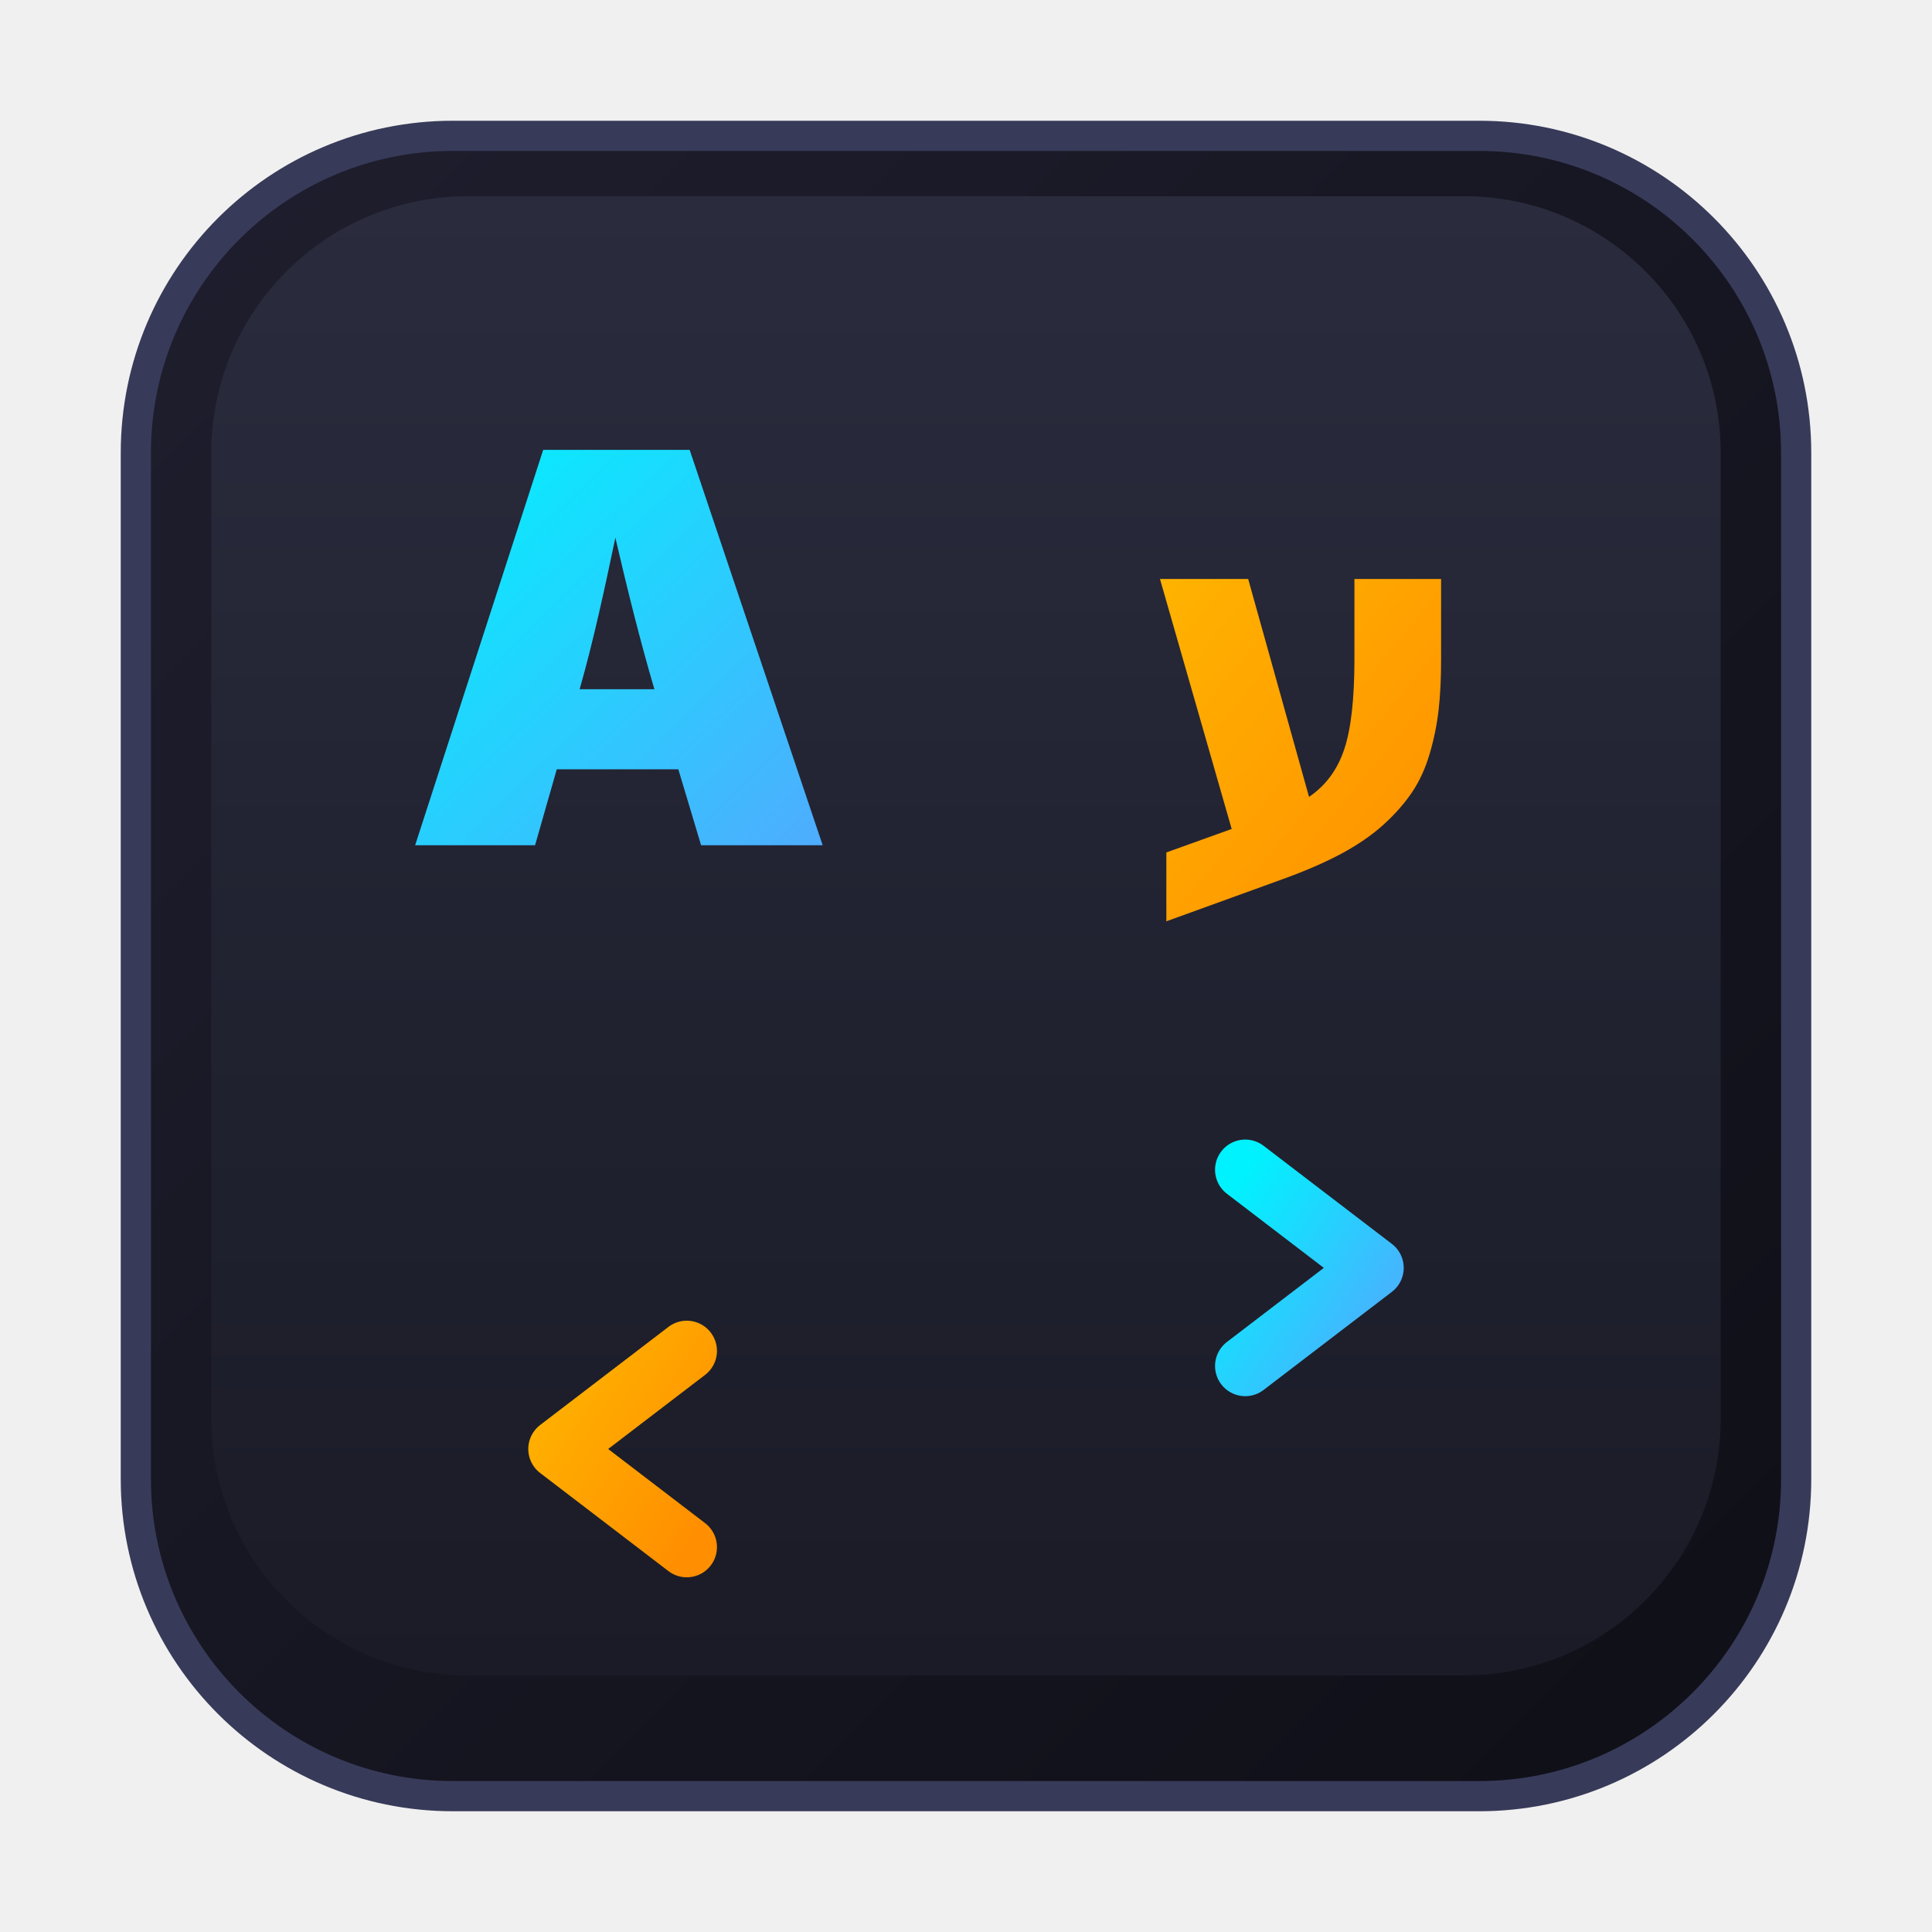
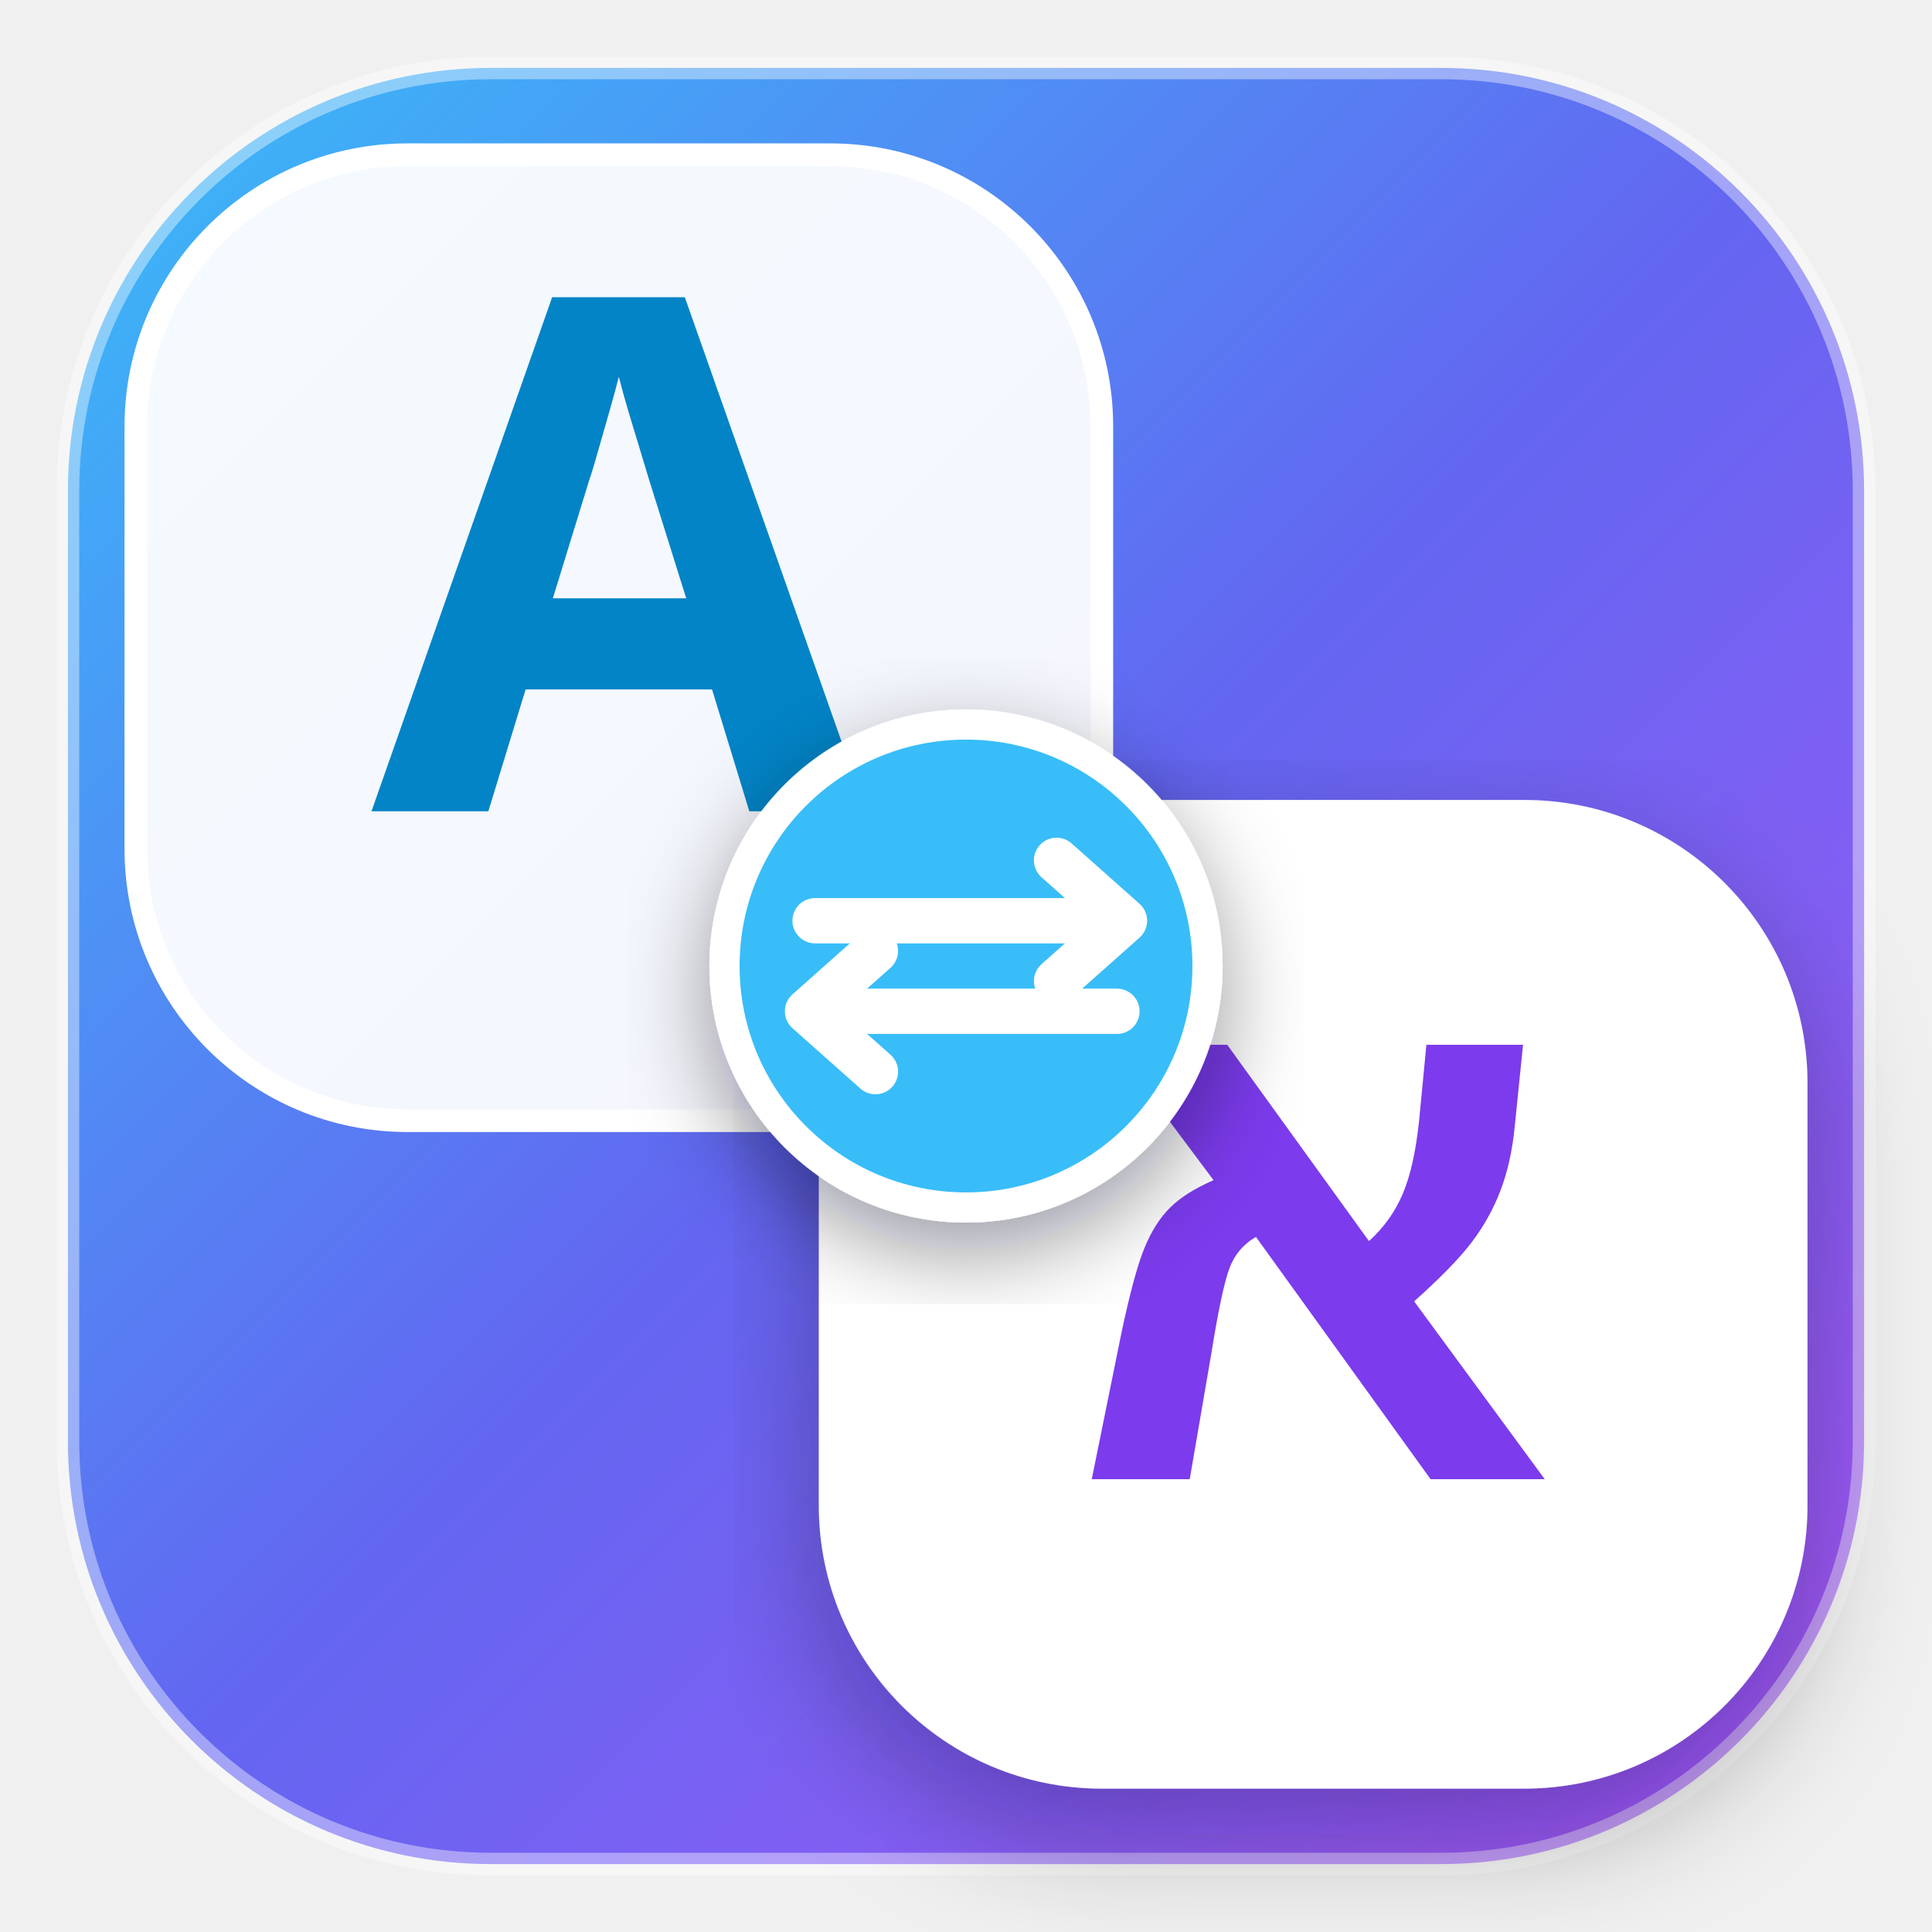
- <svg xmlns="http://www.w3.org/2000/svg" viewBox="0 0 256 256" width="256" height="256">
+ <svg xmlns="http://www.w3.org/2000/svg" viewBox="0 0 512 512" width="512" height="512">
  <defs>
-     <linearGradient id="bg" x1="0%" y1="0%" x2="100%" y2="100%">
-       <stop offset="0%" stop-color="#1e1e2e" />
-       <stop offset="100%" stop-color="#0f0f17" />
+     <linearGradient id="bgGrad" x1="0%" y1="0%" x2="100%" y2="100%">
+       <stop offset="0%" stop-color="#38BDF8" />
+       <stop offset="50%" stop-color="#6366F1" />
+       <stop offset="100%" stop-color="#A855F7" />
    </linearGradient>
-     <linearGradient id="btn" x1="0%" y1="0%" x2="0%" y2="100%">
-       <stop offset="0%" stop-color="#2a2b3d" />
-       <stop offset="100%" stop-color="#1a1b26" />
-     </linearGradient>
-     <linearGradient id="cyan-glow" x1="0%" y1="0%" x2="100%" y2="100%">
-       <stop offset="0%" stop-color="#00f2fe" />
-       <stop offset="100%" stop-color="#4facfe" />
-     </linearGradient>
-     <linearGradient id="amber-glow" x1="0%" y1="0%" x2="100%" y2="100%">
-       <stop offset="0%" stop-color="#ffb300" />
-       <stop offset="100%" stop-color="#ff8f00" />
-     </linearGradient>
+     <filter id="tileShadow" x="-10%" y="-10%" width="130%" height="130%">
+       <feDropShadow dx="0" dy="12" stdDeviation="16" flood-color="#0F0A28" flood-opacity="0.3" />
+     </filter>
+     <filter id="badgeShadow" x="-20%" y="-20%" width="140%" height="140%">
+       <feDropShadow dx="0" dy="8" stdDeviation="12" flood-color="#0A051E" flood-opacity="0.4" />
+     </filter>
  </defs>
-   <rect x="18" y="18" width="220" height="220" rx="42" fill="url(#bg)" stroke="#383a59" stroke-width="4" />
-   <rect x="28" y="26" width="200" height="196" rx="34" fill="url(#btn)" />
-   <text x="82" y="112" font-family="system-ui, -apple-system, sans-serif" font-size="72" font-weight="900" fill="url(#cyan-glow)" text-anchor="middle">A</text>
-   <text x="174" y="115" font-family="system-ui, -apple-system, sans-serif" font-size="70" font-weight="900" fill="url(#amber-glow)" text-anchor="middle">ע</text>
-   <path d="M75 168 L181 168" stroke="url(#cyan-glow)" stroke-width="8" stroke-linecap="round" />
-   <path d="M165 155 L182 168 L165 181" fill="none" stroke="url(#cyan-glow)" stroke-width="8" stroke-linecap="round" stroke-linejoin="round" />
-   <path d="M181 192 L75 192" stroke="url(#amber-glow)" stroke-width="8" stroke-linecap="round" />
-   <path d="M91 179 L74 192 L91 205" fill="none" stroke="url(#amber-glow)" stroke-width="8" stroke-linecap="round" stroke-linejoin="round" />
+   <rect x="18" y="18" width="476" height="476" rx="112" fill="url(#bgGrad)" stroke="rgba(255,255,255,0.4)" stroke-width="6" />
+   <rect x="36" y="41" width="256" height="256" rx="72" fill="rgba(255,255,255,0.94)" stroke="#FFFFFF" stroke-width="6" />
+   <text x="164" y="215" font-family="'Segoe UI', system-ui, -apple-system, sans-serif" font-size="190" font-weight="900" fill="#0284C7" text-anchor="middle">A</text>
+   <g filter="url(#tileShadow)">
+     <rect x="220" y="215" width="256" height="256" rx="72" fill="#FFFFFF" stroke="#FFFFFF" stroke-width="6" />
+     <text x="348" y="392" font-family="Arial, 'Segoe UI', system-ui, sans-serif" font-size="190" font-weight="900" fill="#7C3AED" text-anchor="middle">א</text>
+   </g>
+   <g filter="url(#badgeShadow)">
+     <circle cx="256" cy="256" r="64" fill="#38BDF8" stroke="#FFFFFF" stroke-width="8" />
+     <line x1="216" y1="244" x2="296" y2="244" stroke="#FFFFFF" stroke-width="12" stroke-linecap="round" />
+     <polyline points="280,228 298,244 280,260" fill="none" stroke="#FFFFFF" stroke-width="12" stroke-linecap="round" stroke-linejoin="round" />
+     <line x1="296" y1="268" x2="216" y2="268" stroke="#FFFFFF" stroke-width="12" stroke-linecap="round" />
+     <polyline points="232,252 214,268 232,284" fill="none" stroke="#FFFFFF" stroke-width="12" stroke-linecap="round" stroke-linejoin="round" />
+   </g>
</svg>
